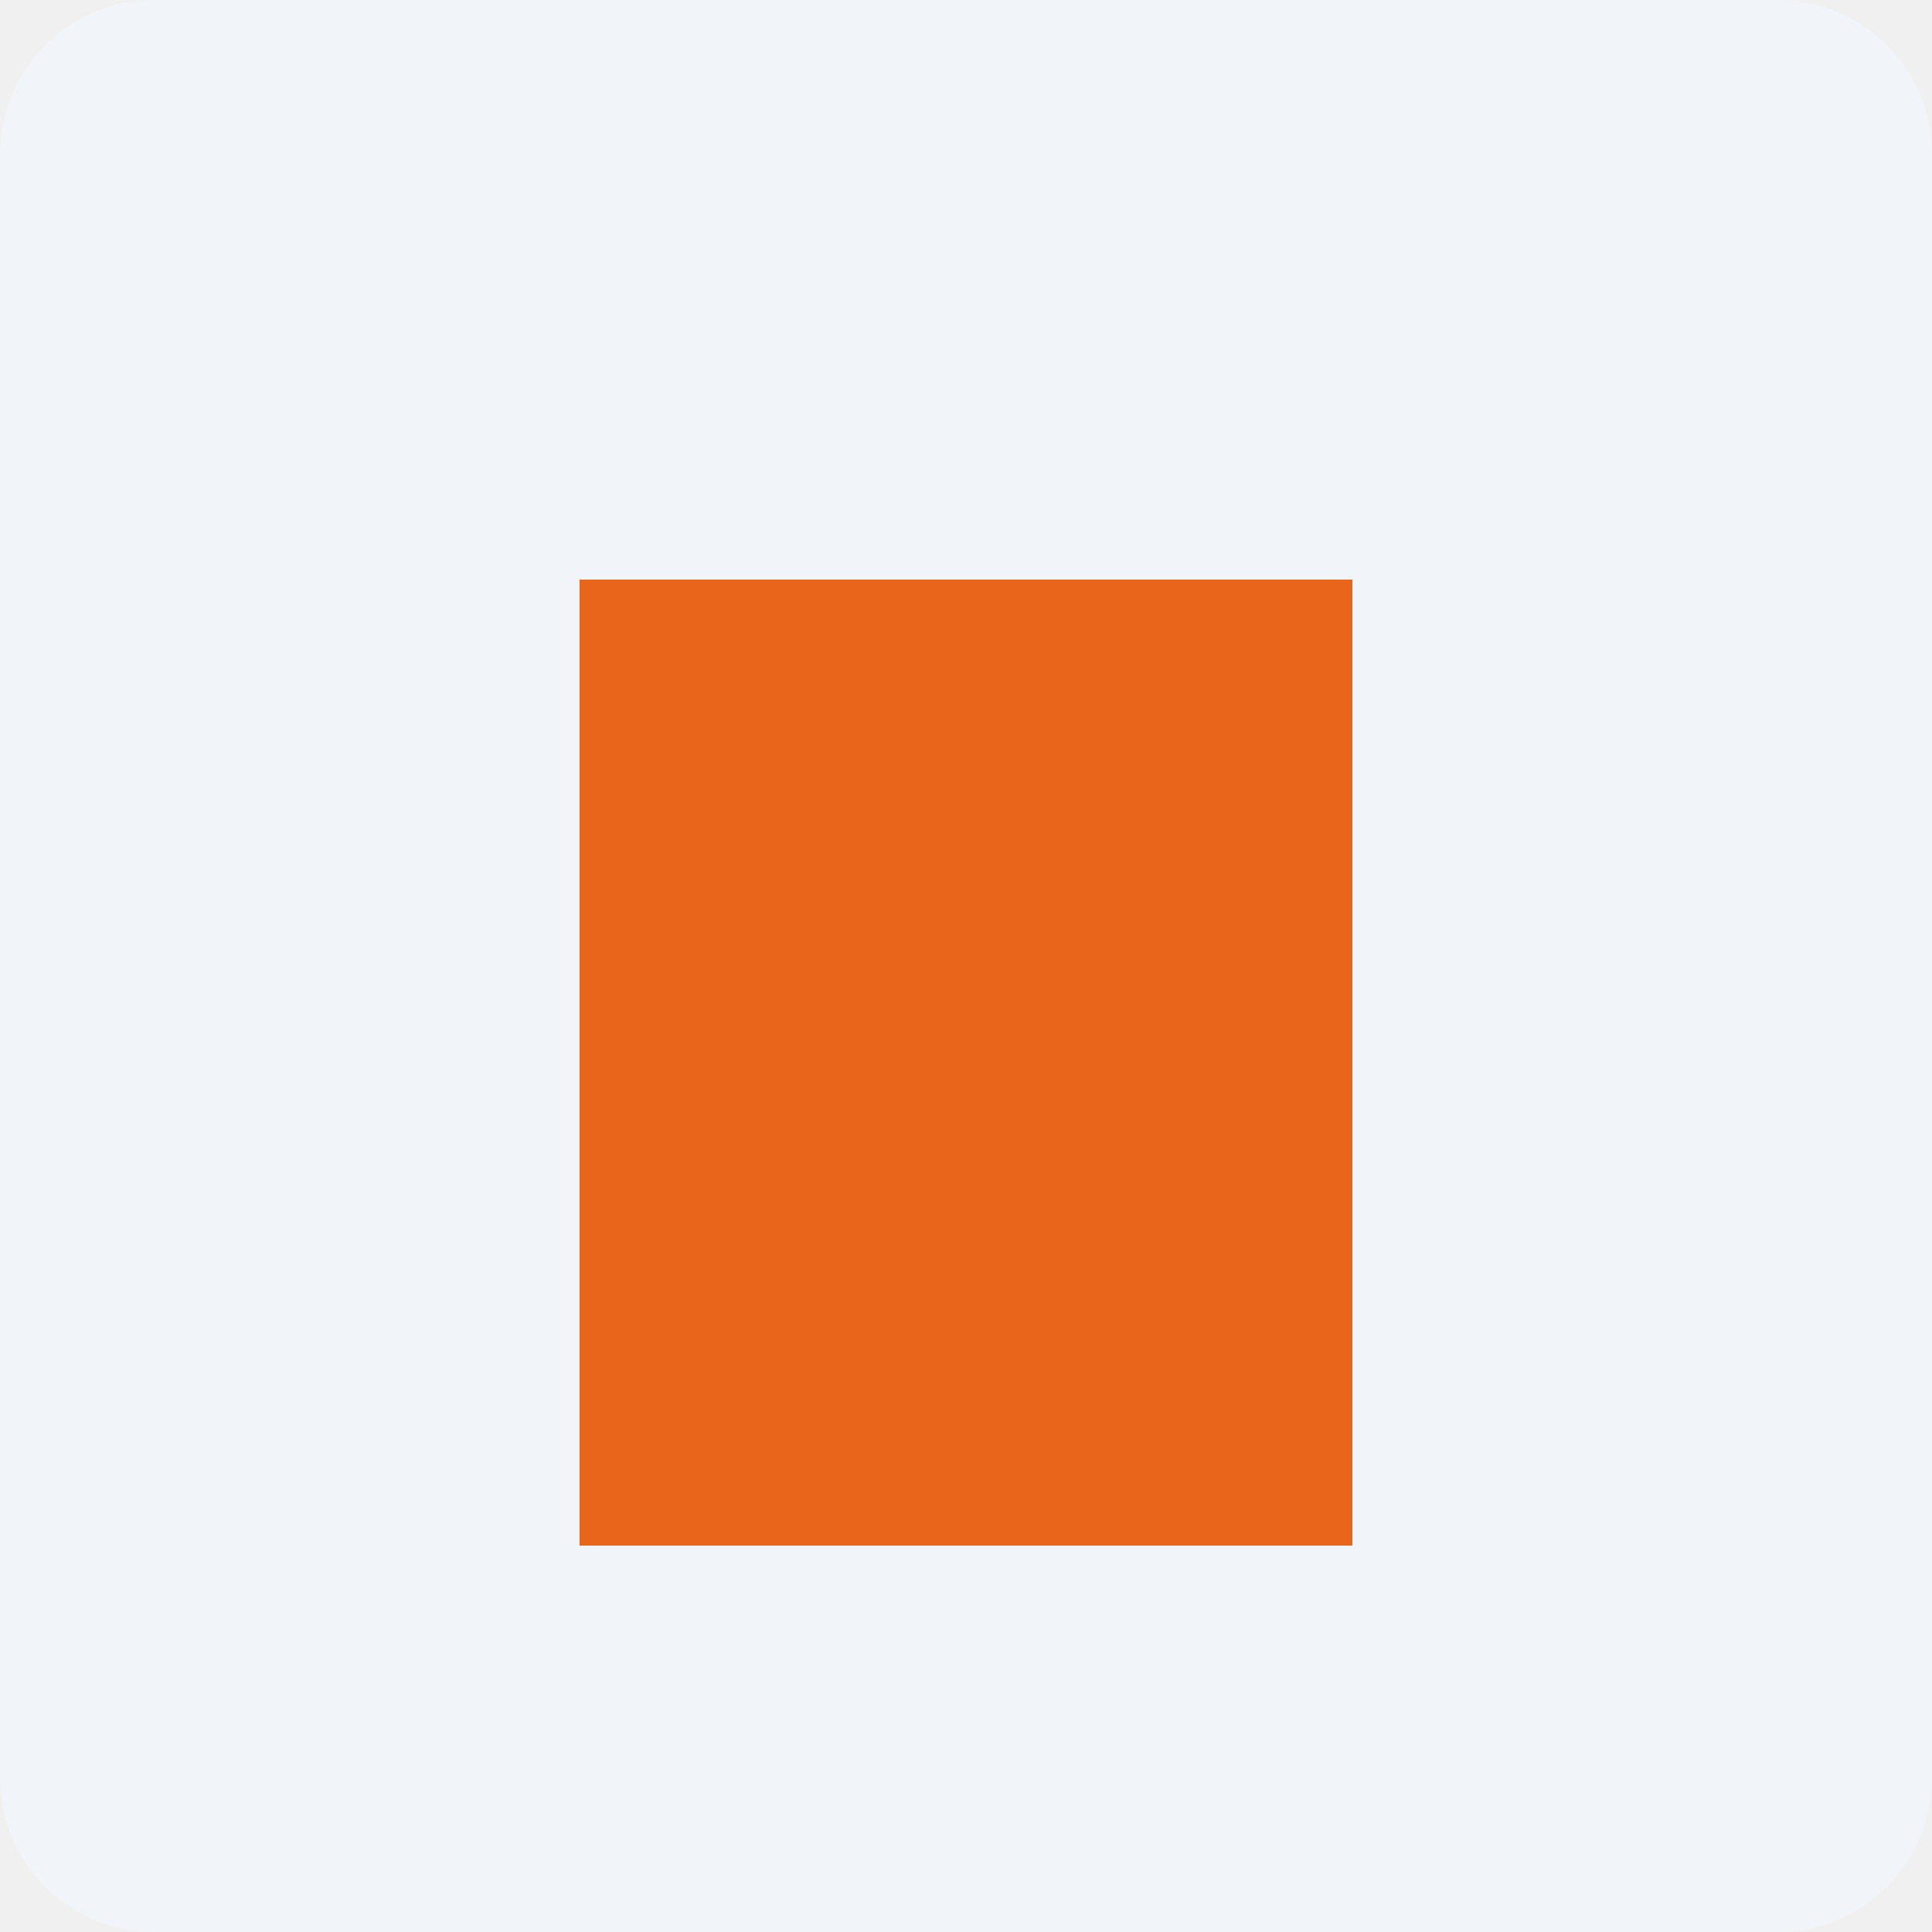
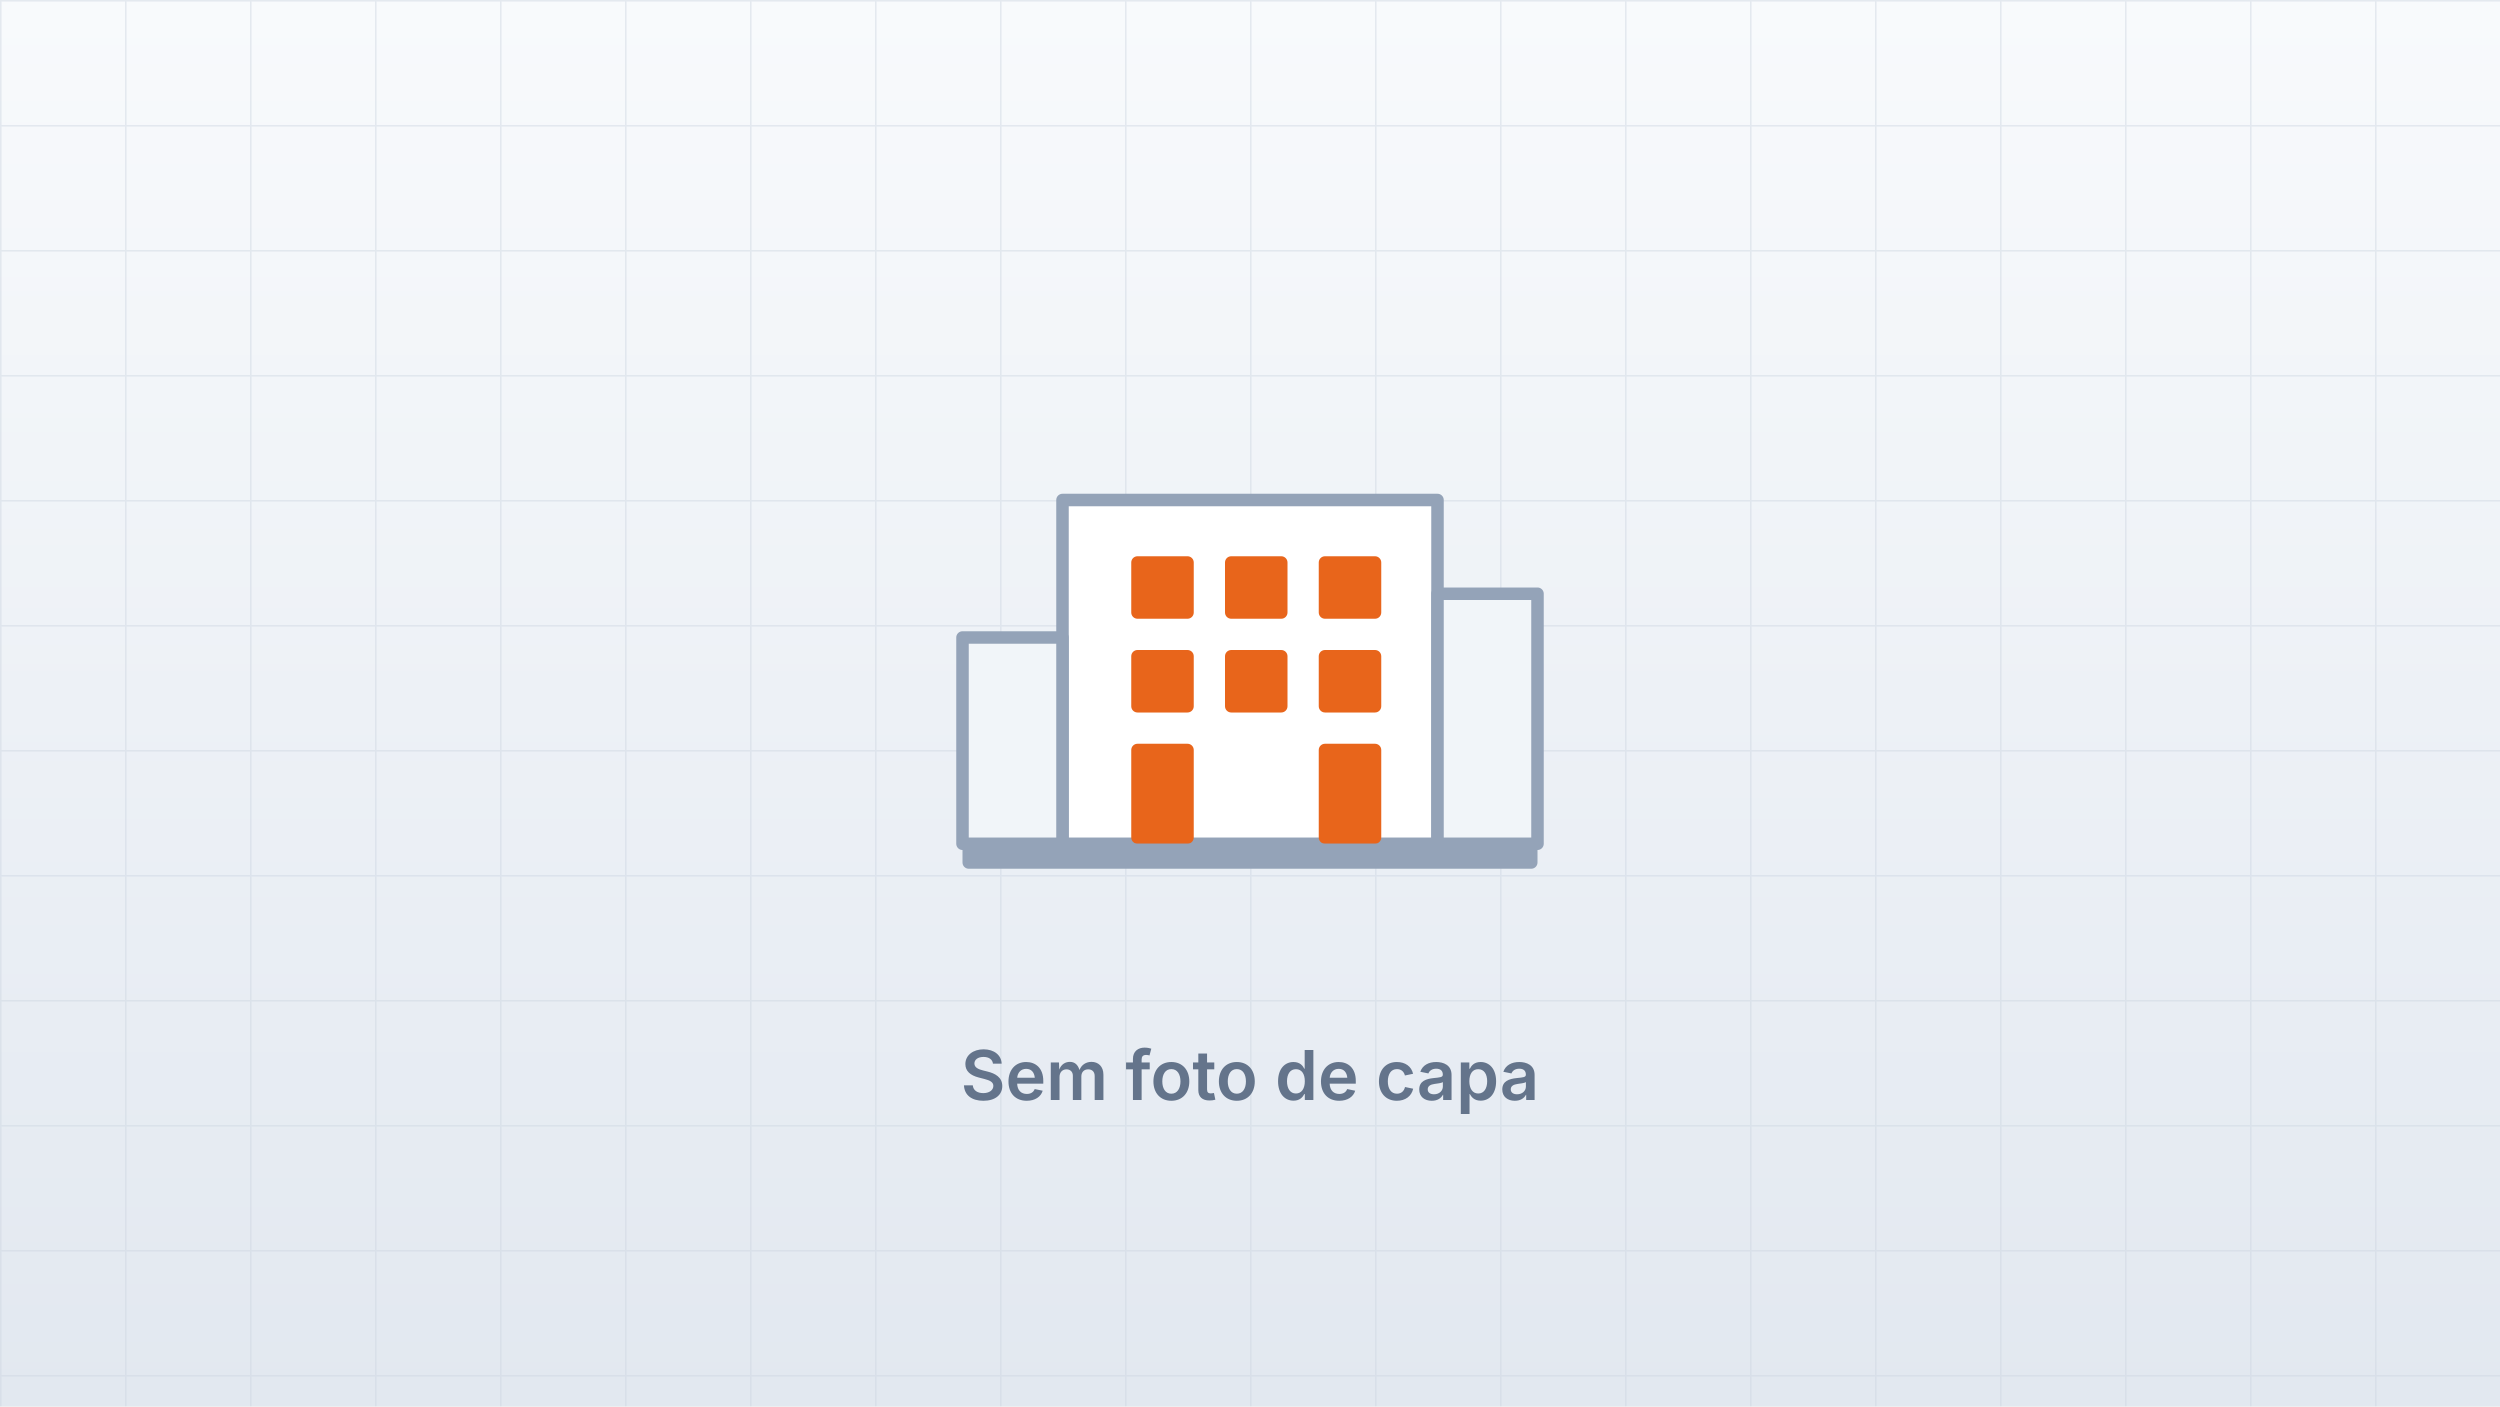
- <svg xmlns="http://www.w3.org/2000/svg" viewBox="0 0 200 200" width="200" height="200">
-   <rect width="200" height="200" rx="16" fill="#F1F5F9" />
-   <path d="M60 160V60h80v100H60zm16-84h12v12H76V76zm32 0h12v12h-12V76zm-32 28h12v12H76v-12zm32 0h12v12h-12v-12zm-32 28h12v12H76v-12zm32 0h12v12h-12v-12z" fill="#E8651B" />
+ <svg xmlns="http://www.w3.org/2000/svg" viewBox="0 0 800 450" role="img" aria-label="Obra sem foto de capa">
+   <defs>
+     <linearGradient id="fundo" x1="0" y1="0" x2="0" y2="1">
+       <stop offset="0" stop-color="#F8FAFC" />
+       <stop offset="1" stop-color="#E2E8F0" />
+     </linearGradient>
+     <pattern id="grade" width="40" height="40" patternUnits="userSpaceOnUse">
+       <path d="M40 0H0v40" fill="none" stroke="#CBD5E1" stroke-width="1" />
+     </pattern>
+   </defs>
+   <rect width="800" height="450" fill="url(#fundo)" />
+   <rect width="800" height="450" fill="url(#grade)" opacity="0.45" />
+   <g transform="translate(400 210)">
+     <path d="M-60 60V-50h120v110z" fill="#FFFFFF" stroke="#94A3B8" stroke-width="4" stroke-linejoin="round" />
+     <path d="M-92 60V-6h32v66zM60 60V-20h32v80z" fill="#F1F5F9" stroke="#94A3B8" stroke-width="4" stroke-linejoin="round" />
+     <g fill="#E8651B">
+       <rect x="-38" y="-32" width="20" height="20" rx="2" />
+       <rect x="-8" y="-32" width="20" height="20" rx="2" />
+       <rect x="22" y="-32" width="20" height="20" rx="2" />
+       <rect x="-38" y="-2" width="20" height="20" rx="2" />
+       <rect x="-8" y="-2" width="20" height="20" rx="2" />
+       <rect x="22" y="-2" width="20" height="20" rx="2" />
+       <rect x="-38" y="28" width="20" height="32" rx="2" />
+       <rect x="22" y="28" width="20" height="32" rx="2" />
+     </g>
+     <rect x="-92" y="60" width="184" height="8" rx="2" fill="#94A3B8" />
+   </g>
+   <text x="400" y="352" text-anchor="middle" font-family="Inter, Arial, sans-serif" font-size="22" font-weight="600" fill="#64748B">Sem foto de capa</text>
</svg>
